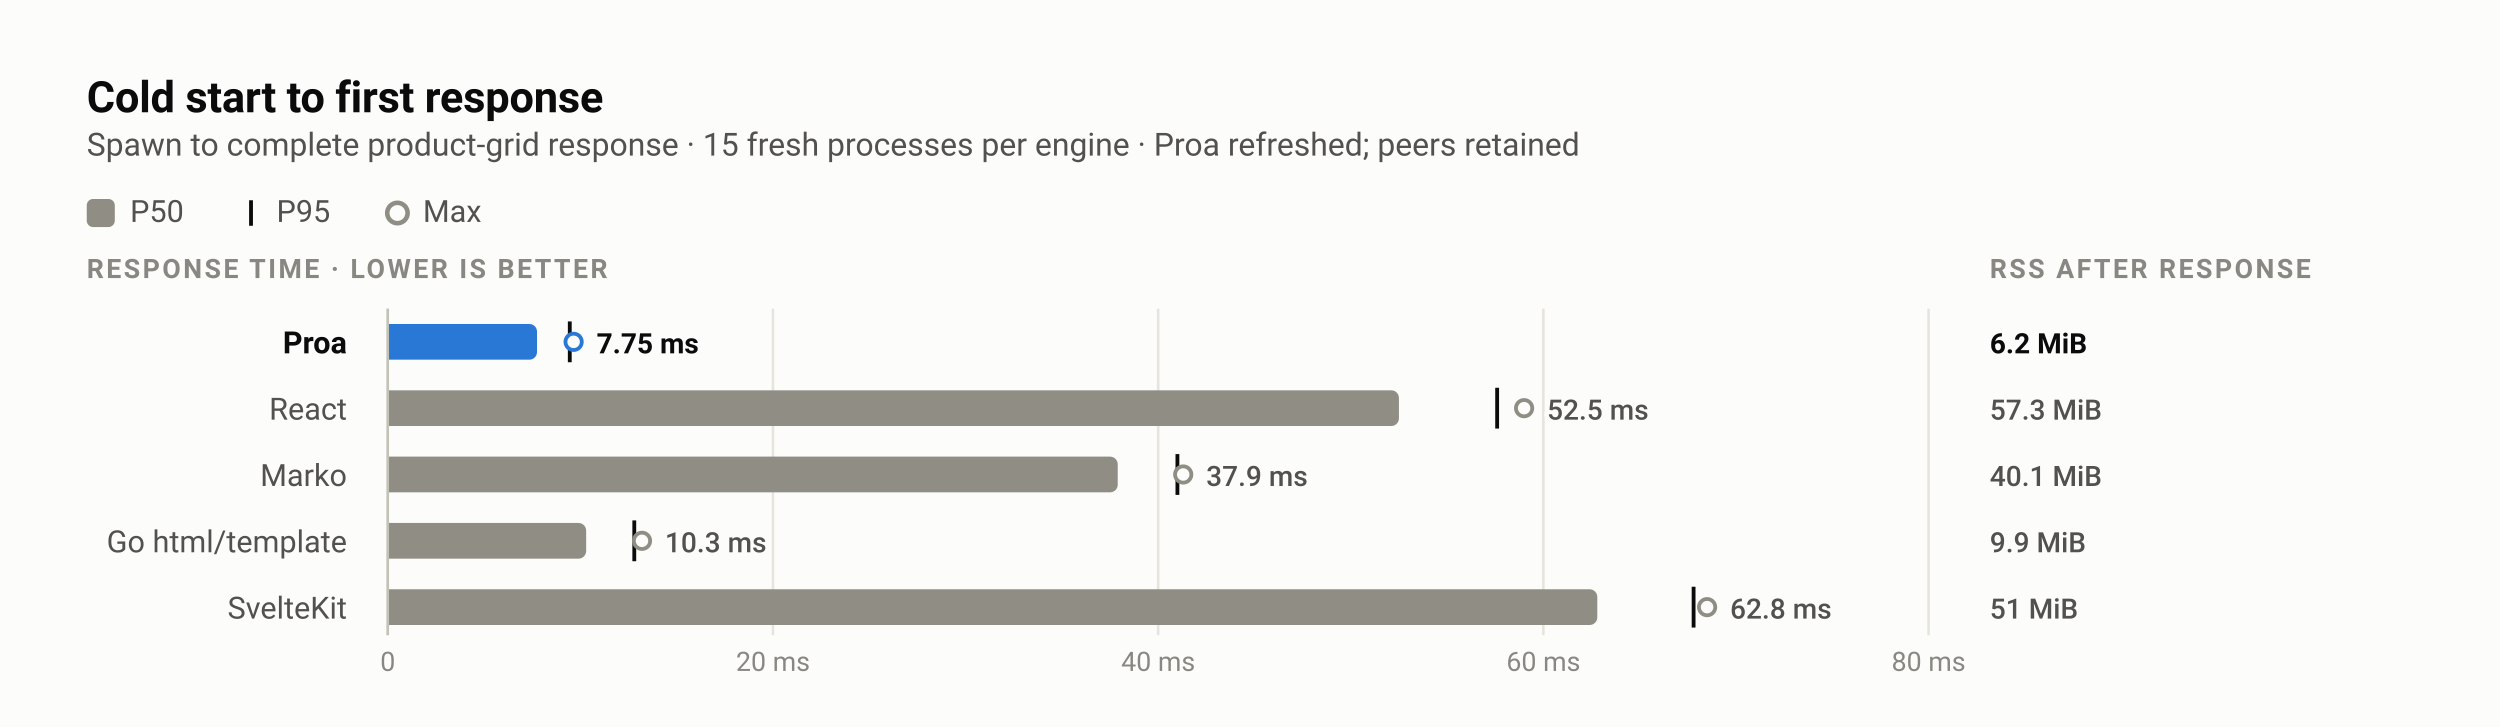
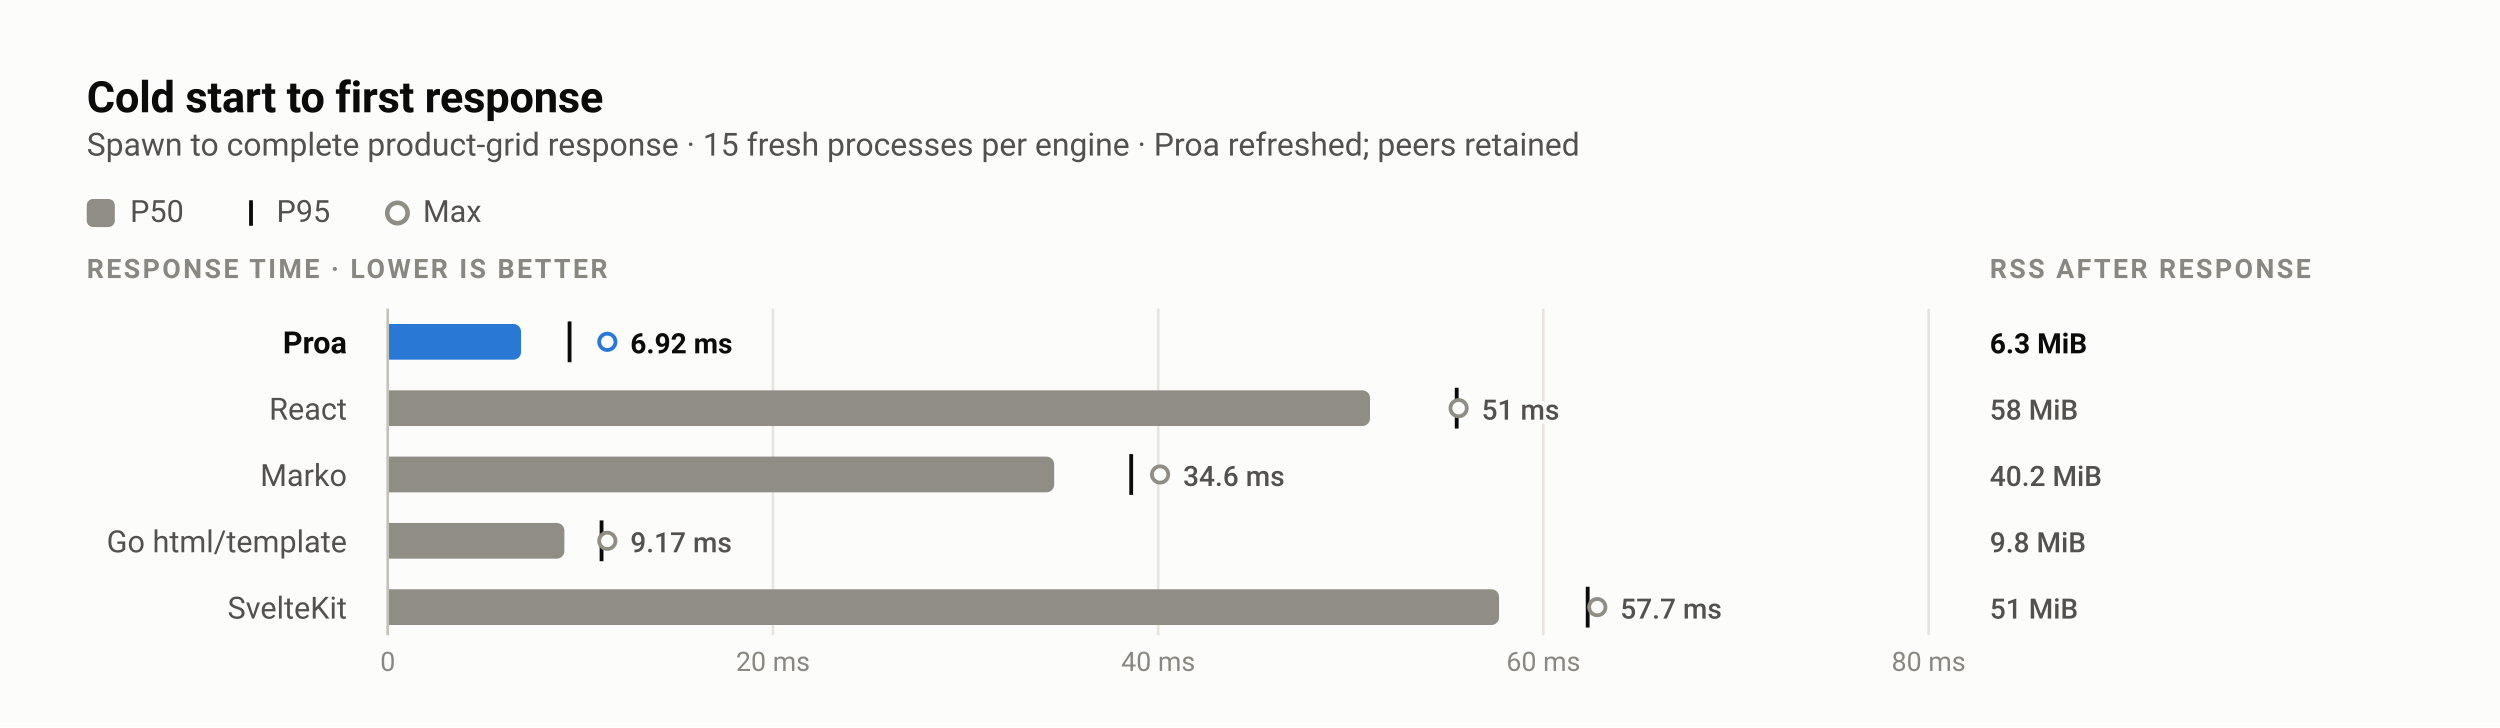
<svg xmlns="http://www.w3.org/2000/svg" width="980" height="285" viewBox="0 0 980 285" role="img" aria-labelledby="ttl dsc">
  <style>
  text { font-family: system-ui, -apple-system, "Segoe UI", Roboto, "Helvetica Neue", Arial, sans-serif; }
  .t   { font-size: 17px; font-weight: 600; fill: #0b0b0b; letter-spacing: -.005em; }
  .d   { font-size: 12.5px; font-weight: 400; fill: #52514e; }
  .eb  { font-size: 10.5px; font-weight: 600; fill: #898781; letter-spacing: .09em; }
  .cat { font-size: 12px; font-weight: 400; fill: #52514e; }
  .catb{ font-size: 12px; font-weight: 600; fill: #0b0b0b; }
  .lg  { font-size: 12px; font-weight: 400; fill: #52514e; }
  .tick{ font-size: 10.5px; font-weight: 400; fill: #898781; font-variant-numeric: tabular-nums; }
  .val { font-size: 11px; font-weight: 500; fill: #52514e; font-variant-numeric: tabular-nums;
         paint-order: stroke; stroke: #fcfcfb; stroke-width: 3.5px; stroke-linejoin: round; }
  .valb{ font-size: 11px; font-weight: 600; fill: #0b0b0b; font-variant-numeric: tabular-nums;
         paint-order: stroke; stroke: #fcfcfb; stroke-width: 3.5px; stroke-linejoin: round; }
  .valw{ font-size: 11px; font-weight: 600; fill: #fcfcfb; font-variant-numeric: tabular-nums; }
  .note{ font-size: 10px; font-weight: 400; fill: #898781; }
  .mono{ font-family: ui-monospace, SFMono-Regular, "SF Mono", Menlo, Consolas, monospace; }
  .end { text-anchor: end; }
  .mid { text-anchor: middle; }
</style>
  <rect width="980" height="285" fill="#fcfcfb" />
  <text x="34" y="44" class="t">Cold start to first response</text>
  <text x="34" y="61" class="d">Spawn to complete product-grid response · 15 fresh processes per engine · Proa refreshed; peers retained</text>
  <rect x="34" y="78" width="11" height="11" rx="2.5" fill="#8f8d84" />
  <text x="51" y="87" class="lg">P50</text>
  <path d="M98.4 78.5L98.4 88.5" stroke="#0b0b0b" stroke-width="1.5" />
  <text x="108.4" y="87" class="lg">P95</text>
  <circle cx="155.79" cy="83.5" r="4" fill="#fcfcfb" stroke="#8f8d84" stroke-width="1.8" />
  <text x="165.79" y="87" class="lg">Max</text>
  <text x="34" y="109" class="eb">RESPONSE TIME · LOWER IS BETTER</text>
  <text x="780" y="109" class="eb">RSS AFTER RESPONSE</text>
  <path d="M152 121L152 249" stroke="#e6e4dc" stroke-width="1" />
  <text x="152" y="263" class="tick mid">0</text>
  <path d="M303 121L303 249" stroke="#e6e4dc" stroke-width="1" />
  <text x="303" y="263" class="tick mid">20 ms</text>
  <path d="M454 121L454 249" stroke="#e6e4dc" stroke-width="1" />
  <text x="454" y="263" class="tick mid">40 ms</text>
  <path d="M605 121L605 249" stroke="#e6e4dc" stroke-width="1" />
  <text x="605" y="263" class="tick mid">60 ms</text>
  <path d="M756 121L756 249" stroke="#e6e4dc" stroke-width="1" />
  <text x="756" y="263" class="tick mid">80 ms</text>
  <text x="136" y="138.5" class="catb end">Proa</text>
-   <path d="M152 127H207.51a3 3 0 0 1 3 3V138a3 3 0 0 1 -3 3H152Z" fill="#2a78d6" />
-   <path d="M223.35 126L223.35 142" stroke="#0b0b0b" stroke-width="1.5" />
-   <circle cx="224.86" cy="134" r="3.2" fill="#fcfcfb" stroke="#2a78d6" stroke-width="1.5" />
-   <text x="233.86" y="138.5" class="valb">7.75 ms</text>
-   <text x="780" y="138.5" class="valb">6.2 MiB</text>
+   <path d="M152 127H201.25a3 3 0 0 1 3 3V138a3 3 0 0 1 -3 3H152Z" fill="#2a78d6" />
+   <path d="M223.27 126L223.27 142" stroke="#0b0b0b" stroke-width="1.5" />
+   <circle cx="238.07" cy="134" r="3.2" fill="#fcfcfb" stroke="#2a78d6" stroke-width="1.5" />
+   <text x="247.07" y="138.5" class="valb">6.92 ms</text>
+   <text x="780" y="138.5" class="valb">6.3 MiB</text>
  <text x="136" y="164.5" class="cat end">React</text>
-   <path d="M152 153H545.38a3 3 0 0 1 3 3V164a3 3 0 0 1 -3 3H152Z" fill="#8f8d84" />
-   <path d="M586.88 152L586.88 168" stroke="#0b0b0b" stroke-width="1.5" />
-   <circle cx="597.45" cy="160" r="3.2" fill="#fcfcfb" stroke="#8f8d84" stroke-width="1.5" />
-   <text x="606.45" y="164.5" class="val">52.5 ms</text>
-   <text x="780" y="164.5" class="val">57.3 MiB</text>
+   <path d="M152 153H534.05a3 3 0 0 1 3 3V164a3 3 0 0 1 -3 3H152Z" fill="#8f8d84" />
+   <path d="M571.03 152L571.03 168" stroke="#0b0b0b" stroke-width="1.5" />
+   <circle cx="571.78" cy="160" r="3.2" fill="#fcfcfb" stroke="#8f8d84" stroke-width="1.5" />
+   <text x="580.78" y="164.5" class="val">51 ms</text>
+   <text x="780" y="164.5" class="val">58 MiB</text>
  <text x="136" y="190.5" class="cat end">Marko</text>
-   <path d="M152 179H435.15a3 3 0 0 1 3 3V190a3 3 0 0 1 -3 3H152Z" fill="#8f8d84" />
-   <path d="M461.55 178L461.55 194" stroke="#0b0b0b" stroke-width="1.5" />
-   <circle cx="463.82" cy="186" r="3.2" fill="#fcfcfb" stroke="#8f8d84" stroke-width="1.5" />
-   <text x="472.82" y="190.5" class="val">37.9 ms</text>
-   <text x="780" y="190.5" class="val">40.1 MiB</text>
+   <path d="M152 179H410.23a3 3 0 0 1 3 3V190a3 3 0 0 1 -3 3H152Z" fill="#8f8d84" />
+   <path d="M443.43 178L443.43 194" stroke="#0b0b0b" stroke-width="1.5" />
+   <circle cx="454.76" cy="186" r="3.2" fill="#fcfcfb" stroke="#8f8d84" stroke-width="1.5" />
+   <text x="463.76" y="190.5" class="val">34.6 ms</text>
+   <text x="780" y="190.5" class="val">40.2 MiB</text>
  <text x="136" y="216.5" class="cat end">Go html/template</text>
-   <path d="M152 205H226.77a3 3 0 0 1 3 3V216a3 3 0 0 1 -3 3H152Z" fill="#8f8d84" />
-   <path d="M248.64 204L248.64 220" stroke="#0b0b0b" stroke-width="1.5" />
-   <circle cx="251.66" cy="212" r="3.2" fill="#fcfcfb" stroke="#8f8d84" stroke-width="1.5" />
-   <text x="260.66" y="216.5" class="val">10.3 ms</text>
-   <text x="780" y="216.5" class="val">9.9 MiB</text>
+   <path d="M152 205H218.23a3 3 0 0 1 3 3V216a3 3 0 0 1 -3 3H152Z" fill="#8f8d84" />
+   <path d="M235.81 204L235.81 220" stroke="#0b0b0b" stroke-width="1.5" />
+   <circle cx="238.07" cy="212" r="3.2" fill="#fcfcfb" stroke="#8f8d84" stroke-width="1.5" />
+   <text x="247.07" y="216.5" class="val">9.17 ms</text>
+   <text x="780" y="216.5" class="val">9.8 MiB</text>
  <text x="136" y="242.5" class="cat end">SvelteKit</text>
-   <path d="M152 231H623.14a3 3 0 0 1 3 3V242a3 3 0 0 1 -3 3H152Z" fill="#8f8d84" />
-   <path d="M663.89 230L663.89 246" stroke="#0b0b0b" stroke-width="1.5" />
-   <circle cx="669.18" cy="238" r="3.2" fill="#fcfcfb" stroke="#8f8d84" stroke-width="1.5" />
-   <text x="678.18" y="242.5" class="val">62.8 ms</text>
+   <path d="M152 231H584.64a3 3 0 0 1 3 3V242a3 3 0 0 1 -3 3H152Z" fill="#8f8d84" />
+   <path d="M622.37 230L622.37 246" stroke="#0b0b0b" stroke-width="1.5" />
+   <circle cx="626.14" cy="238" r="3.2" fill="#fcfcfb" stroke="#8f8d84" stroke-width="1.5" />
+   <text x="635.14" y="242.5" class="val">57.7 ms</text>
  <text x="780" y="242.5" class="val">51 MiB</text>
  <path d="M152 121L152 249" stroke="#c3c2b7" stroke-width="1" />
</svg>
